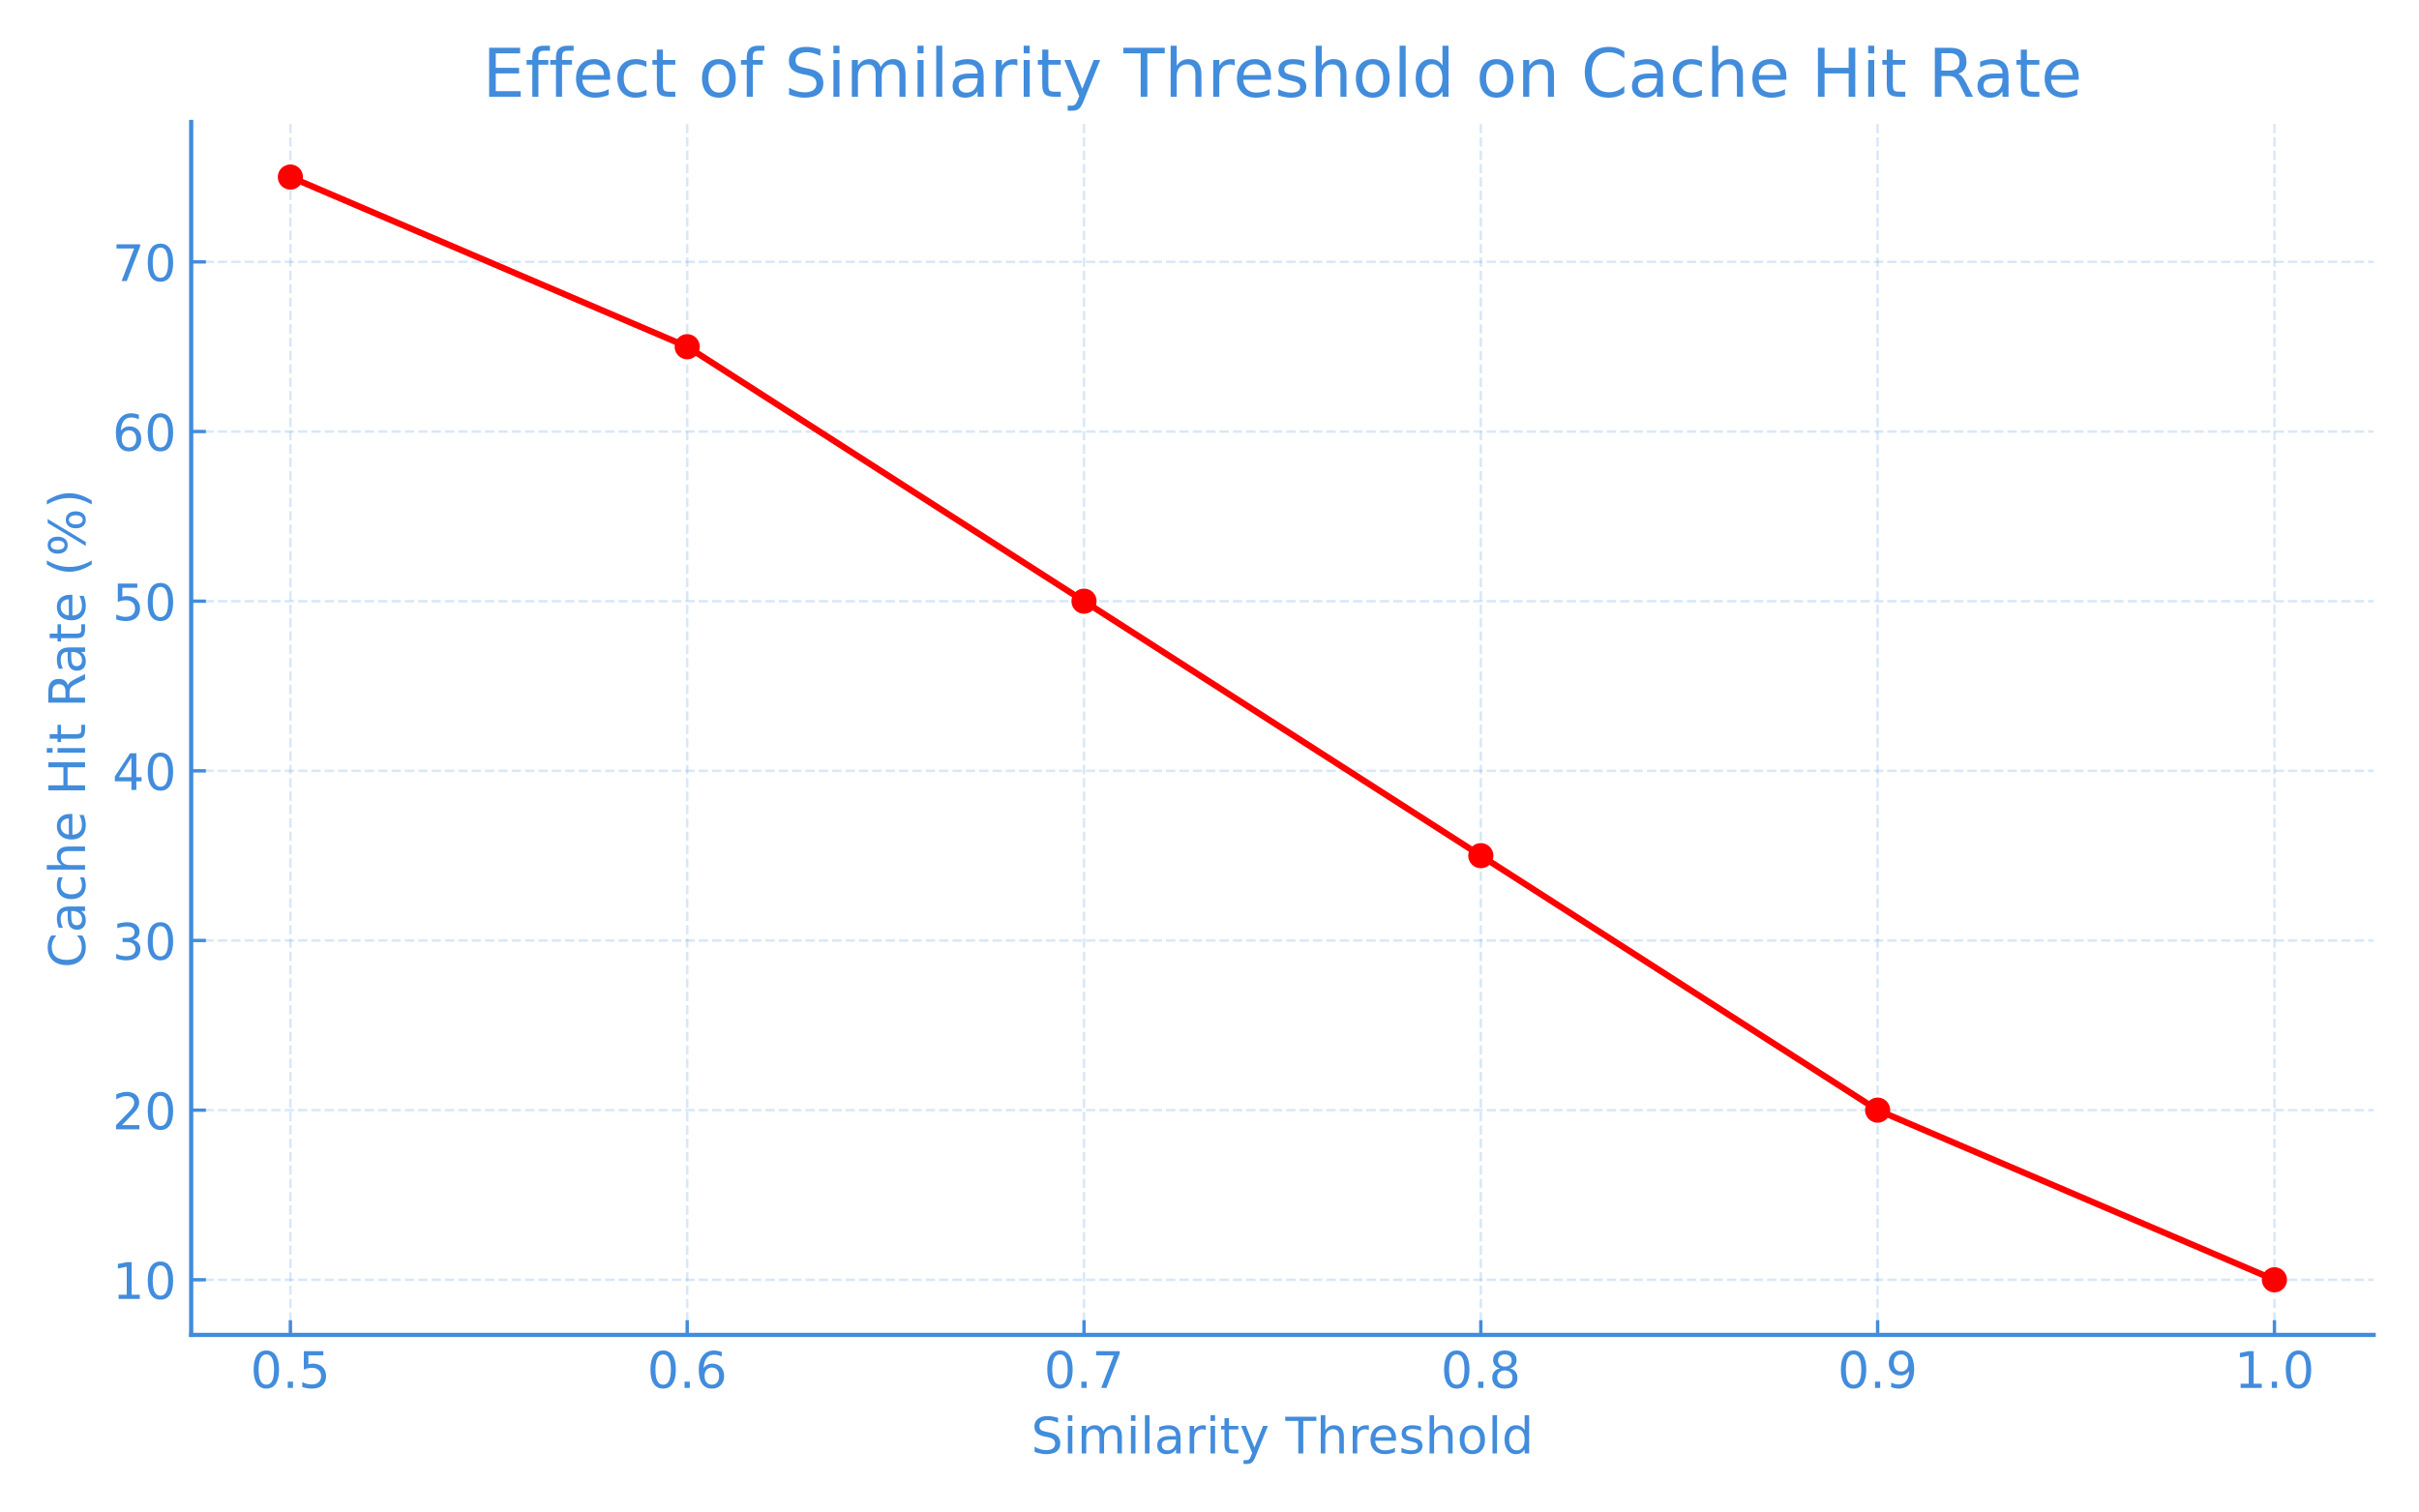
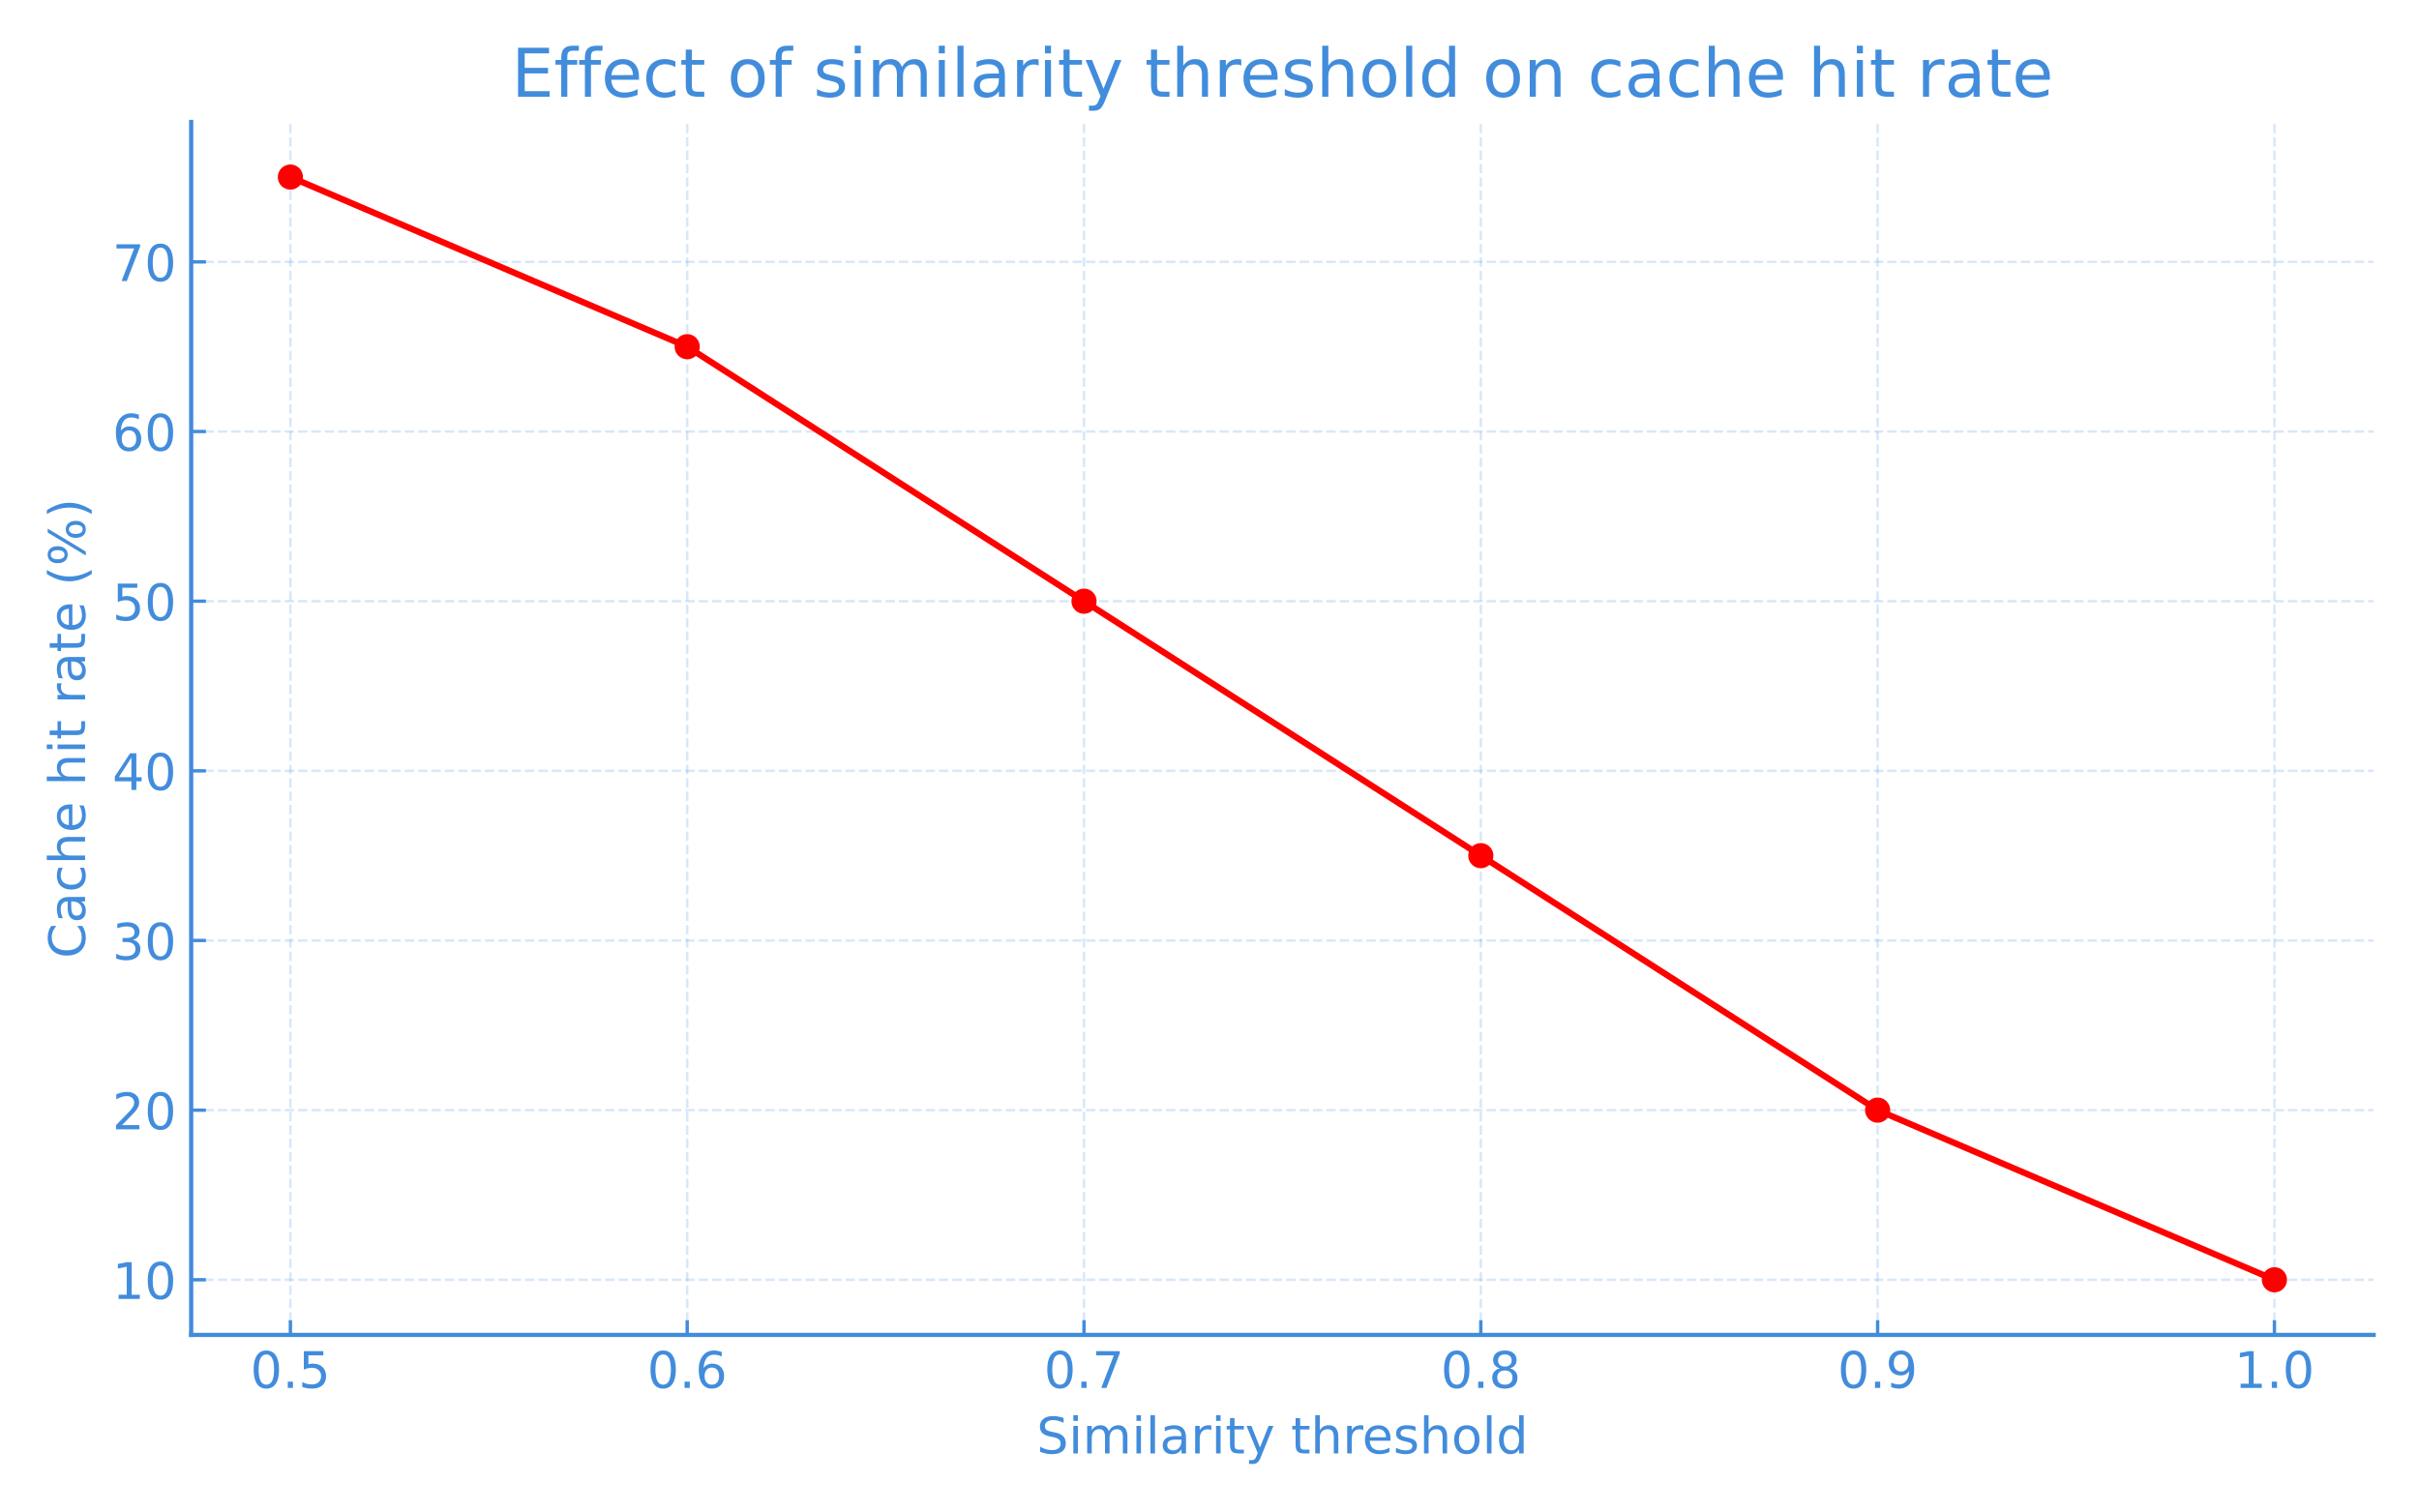
<svg xmlns="http://www.w3.org/2000/svg" xmlns:xlink="http://www.w3.org/1999/xlink" width="576pt" height="360pt" viewBox="0 0 576 360" version="1.1">
  <defs>
    <style type="text/css">*{stroke-linejoin: round; stroke-linecap: butt}</style>
  </defs>
  <g id="figure_1">
    <g id="patch_1">
      <path d="M 0 360  L 576 360  L 576 0  L 0 0  L 0 360  z " style="fill: none" />
    </g>
    <g id="axes_1">
      <g id="patch_2">
        <path d="M 45.525 317.94  L 565.2 317.94  L 565.2 29.04  L 45.525 29.04  L 45.525 317.94  z " style="fill: none" />
      </g>
      <g id="matplotlib.axis_1">
        <g id="xtick_1">
          <g id="line2d_1">
-             <path d="M 69.147 317.94  L 69.147 29.04  " clip-path="url(#pcd3eb04069)" style="fill: none; stroke-dasharray: 2.22,0.96; stroke-dashoffset: 0; stroke: #428cdc; stroke-opacity: 0.2; stroke-width: 0.6" />
+             <path d="M 69.147 317.94  L 69.147 29.04  " clip-path="url(#p8865afbad6)" style="fill: none; stroke-dasharray: 2.22,0.96; stroke-dashoffset: 0; stroke: #428cdc; stroke-opacity: 0.2; stroke-width: 0.6" />
          </g>
          <g id="line2d_2">
            <defs>
-               <path id="mc9b1bfc702" d="M 0 0  L 0 -3.5  " style="stroke: #428cdc; stroke-width: 0.8" />
+               <path id="m16f3a9b2f3" d="M 0 0  L 0 -3.5  " style="stroke: #428cdc; stroke-width: 0.8" />
            </defs>
            <g>
-               <use xlink:href="#mc9b1bfc702" x="69.147" y="317.94" style="fill: #428cdc; stroke: #428cdc; stroke-width: 0.8" />
+               <use xlink:href="#m16f3a9b2f3" x="69.147" y="317.94" style="fill: #428cdc; stroke: #428cdc; stroke-width: 0.8" />
            </g>
          </g>
          <g id="text_1">
            <g style="fill: #428cdc" transform="translate(59.60472 330.5581) scale(0.12 -0.12)">
              <defs>
                <path id="DejaVuSans-30" d="M 2034 4250  Q 1547 4250 1301 3770  Q 1056 3291 1056 2328  Q 1056 1369 1301 889  Q 1547 409 2034 409  Q 2525 409 2770 889  Q 3016 1369 3016 2328  Q 3016 3291 2770 3770  Q 2525 4250 2034 4250  z M 2034 4750  Q 2819 4750 3233 4129  Q 3647 3509 3647 2328  Q 3647 1150 3233 529  Q 2819 -91 2034 -91  Q 1250 -91 836 529  Q 422 1150 422 2328  Q 422 3509 836 4129  Q 1250 4750 2034 4750  z " transform="scale(0.015625)" />
                <path id="DejaVuSans-2e" d="M 684 794  L 1344 794  L 1344 0  L 684 0  L 684 794  z " transform="scale(0.015625)" />
                <path id="DejaVuSans-35" d="M 691 4666  L 3169 4666  L 3169 4134  L 1269 4134  L 1269 2991  Q 1406 3038 1543 3061  Q 1681 3084 1819 3084  Q 2600 3084 3056 2656  Q 3513 2228 3513 1497  Q 3513 744 3044 326  Q 2575 -91 1722 -91  Q 1428 -91 1123 -41  Q 819 9 494 109  L 494 744  Q 775 591 1075 516  Q 1375 441 1709 441  Q 2250 441 2565 725  Q 2881 1009 2881 1497  Q 2881 1984 2565 2268  Q 2250 2553 1709 2553  Q 1456 2553 1204 2497  Q 953 2441 691 2322  L 691 4666  z " transform="scale(0.015625)" />
              </defs>
              <use xlink:href="#DejaVuSans-30" />
              <use xlink:href="#DejaVuSans-2e" x="63.623" />
              <use xlink:href="#DejaVuSans-35" x="95.41" />
            </g>
          </g>
        </g>
        <g id="xtick_2">
          <g id="line2d_3">
-             <path d="M 163.633 317.94  L 163.633 29.04  " clip-path="url(#pcd3eb04069)" style="fill: none; stroke-dasharray: 2.22,0.96; stroke-dashoffset: 0; stroke: #428cdc; stroke-opacity: 0.2; stroke-width: 0.6" />
+             <path d="M 163.633 317.94  L 163.633 29.04  " clip-path="url(#p8865afbad6)" style="fill: none; stroke-dasharray: 2.22,0.96; stroke-dashoffset: 0; stroke: #428cdc; stroke-opacity: 0.2; stroke-width: 0.6" />
          </g>
          <g id="line2d_4">
            <g>
-               <use xlink:href="#mc9b1bfc702" x="163.633" y="317.94" style="fill: #428cdc; stroke: #428cdc; stroke-width: 0.8" />
+               <use xlink:href="#m16f3a9b2f3" x="163.633" y="317.94" style="fill: #428cdc; stroke: #428cdc; stroke-width: 0.8" />
            </g>
          </g>
          <g id="text_2">
            <g style="fill: #428cdc" transform="translate(154.0911 330.5581) scale(0.12 -0.12)">
              <defs>
                <path id="DejaVuSans-36" d="M 2113 2584  Q 1688 2584 1439 2293  Q 1191 2003 1191 1497  Q 1191 994 1439 701  Q 1688 409 2113 409  Q 2538 409 2786 701  Q 3034 994 3034 1497  Q 3034 2003 2786 2293  Q 2538 2584 2113 2584  z M 3366 4563  L 3366 3988  Q 3128 4100 2886 4159  Q 2644 4219 2406 4219  Q 1781 4219 1451 3797  Q 1122 3375 1075 2522  Q 1259 2794 1537 2939  Q 1816 3084 2150 3084  Q 2853 3084 3261 2657  Q 3669 2231 3669 1497  Q 3669 778 3244 343  Q 2819 -91 2113 -91  Q 1303 -91 875 529  Q 447 1150 447 2328  Q 447 3434 972 4092  Q 1497 4750 2381 4750  Q 2619 4750 2861 4703  Q 3103 4656 3366 4563  z " transform="scale(0.015625)" />
              </defs>
              <use xlink:href="#DejaVuSans-30" />
              <use xlink:href="#DejaVuSans-2e" x="63.623" />
              <use xlink:href="#DejaVuSans-36" x="95.41" />
            </g>
          </g>
        </g>
        <g id="xtick_3">
          <g id="line2d_5">
-             <path d="M 258.119 317.94  L 258.119 29.04  " clip-path="url(#pcd3eb04069)" style="fill: none; stroke-dasharray: 2.22,0.96; stroke-dashoffset: 0; stroke: #428cdc; stroke-opacity: 0.2; stroke-width: 0.6" />
+             <path d="M 258.119 317.94  L 258.119 29.04  " clip-path="url(#p8865afbad6)" style="fill: none; stroke-dasharray: 2.22,0.96; stroke-dashoffset: 0; stroke: #428cdc; stroke-opacity: 0.2; stroke-width: 0.6" />
          </g>
          <g id="line2d_6">
            <g>
-               <use xlink:href="#mc9b1bfc702" x="258.119" y="317.94" style="fill: #428cdc; stroke: #428cdc; stroke-width: 0.8" />
+               <use xlink:href="#m16f3a9b2f3" x="258.119" y="317.94" style="fill: #428cdc; stroke: #428cdc; stroke-width: 0.8" />
            </g>
          </g>
          <g id="text_3">
            <g style="fill: #428cdc" transform="translate(248.5774 330.5581) scale(0.12 -0.12)">
              <defs>
                <path id="DejaVuSans-37" d="M 525 4666  L 3525 4666  L 3525 4397  L 1831 0  L 1172 0  L 2766 4134  L 525 4134  L 525 4666  z " transform="scale(0.015625)" />
              </defs>
              <use xlink:href="#DejaVuSans-30" />
              <use xlink:href="#DejaVuSans-2e" x="63.623" />
              <use xlink:href="#DejaVuSans-37" x="95.41" />
            </g>
          </g>
        </g>
        <g id="xtick_4">
          <g id="line2d_7">
-             <path d="M 352.606 317.94  L 352.606 29.04  " clip-path="url(#pcd3eb04069)" style="fill: none; stroke-dasharray: 2.22,0.96; stroke-dashoffset: 0; stroke: #428cdc; stroke-opacity: 0.2; stroke-width: 0.6" />
+             <path d="M 352.606 317.94  L 352.606 29.04  " clip-path="url(#p8865afbad6)" style="fill: none; stroke-dasharray: 2.22,0.96; stroke-dashoffset: 0; stroke: #428cdc; stroke-opacity: 0.2; stroke-width: 0.6" />
          </g>
          <g id="line2d_8">
            <g>
-               <use xlink:href="#mc9b1bfc702" x="352.606" y="317.94" style="fill: #428cdc; stroke: #428cdc; stroke-width: 0.8" />
+               <use xlink:href="#m16f3a9b2f3" x="352.606" y="317.94" style="fill: #428cdc; stroke: #428cdc; stroke-width: 0.8" />
            </g>
          </g>
          <g id="text_4">
            <g style="fill: #428cdc" transform="translate(343.0638 330.5581) scale(0.12 -0.12)">
              <defs>
                <path id="DejaVuSans-38" d="M 2034 2216  Q 1584 2216 1326 1975  Q 1069 1734 1069 1313  Q 1069 891 1326 650  Q 1584 409 2034 409  Q 2484 409 2743 651  Q 3003 894 3003 1313  Q 3003 1734 2745 1975  Q 2488 2216 2034 2216  z M 1403 2484  Q 997 2584 770 2862  Q 544 3141 544 3541  Q 544 4100 942 4425  Q 1341 4750 2034 4750  Q 2731 4750 3128 4425  Q 3525 4100 3525 3541  Q 3525 3141 3298 2862  Q 3072 2584 2669 2484  Q 3125 2378 3379 2068  Q 3634 1759 3634 1313  Q 3634 634 3220 271  Q 2806 -91 2034 -91  Q 1263 -91 848 271  Q 434 634 434 1313  Q 434 1759 690 2068  Q 947 2378 1403 2484  z M 1172 3481  Q 1172 3119 1398 2916  Q 1625 2713 2034 2713  Q 2441 2713 2670 2916  Q 2900 3119 2900 3481  Q 2900 3844 2670 4047  Q 2441 4250 2034 4250  Q 1625 4250 1398 4047  Q 1172 3844 1172 3481  z " transform="scale(0.015625)" />
              </defs>
              <use xlink:href="#DejaVuSans-30" />
              <use xlink:href="#DejaVuSans-2e" x="63.623" />
              <use xlink:href="#DejaVuSans-38" x="95.41" />
            </g>
          </g>
        </g>
        <g id="xtick_5">
          <g id="line2d_9">
-             <path d="M 447.092 317.94  L 447.092 29.04  " clip-path="url(#pcd3eb04069)" style="fill: none; stroke-dasharray: 2.22,0.96; stroke-dashoffset: 0; stroke: #428cdc; stroke-opacity: 0.2; stroke-width: 0.6" />
+             <path d="M 447.092 317.94  L 447.092 29.04  " clip-path="url(#p8865afbad6)" style="fill: none; stroke-dasharray: 2.22,0.96; stroke-dashoffset: 0; stroke: #428cdc; stroke-opacity: 0.2; stroke-width: 0.6" />
          </g>
          <g id="line2d_10">
            <g>
-               <use xlink:href="#mc9b1bfc702" x="447.092" y="317.94" style="fill: #428cdc; stroke: #428cdc; stroke-width: 0.8" />
+               <use xlink:href="#m16f3a9b2f3" x="447.092" y="317.94" style="fill: #428cdc; stroke: #428cdc; stroke-width: 0.8" />
            </g>
          </g>
          <g id="text_5">
            <g style="fill: #428cdc" transform="translate(437.5502 330.5581) scale(0.12 -0.12)">
              <defs>
                <path id="DejaVuSans-39" d="M 703 97  L 703 672  Q 941 559 1184 500  Q 1428 441 1663 441  Q 2288 441 2617 861  Q 2947 1281 2994 2138  Q 2813 1869 2534 1725  Q 2256 1581 1919 1581  Q 1219 1581 811 2004  Q 403 2428 403 3163  Q 403 3881 828 4315  Q 1253 4750 1959 4750  Q 2769 4750 3195 4129  Q 3622 3509 3622 2328  Q 3622 1225 3098 567  Q 2575 -91 1691 -91  Q 1453 -91 1209 -44  Q 966 3 703 97  z M 1959 2075  Q 2384 2075 2632 2365  Q 2881 2656 2881 3163  Q 2881 3666 2632 3958  Q 2384 4250 1959 4250  Q 1534 4250 1286 3958  Q 1038 3666 1038 3163  Q 1038 2656 1286 2365  Q 1534 2075 1959 2075  z " transform="scale(0.015625)" />
              </defs>
              <use xlink:href="#DejaVuSans-30" />
              <use xlink:href="#DejaVuSans-2e" x="63.623" />
              <use xlink:href="#DejaVuSans-39" x="95.41" />
            </g>
          </g>
        </g>
        <g id="xtick_6">
          <g id="line2d_11">
-             <path d="M 541.578 317.94  L 541.578 29.04  " clip-path="url(#pcd3eb04069)" style="fill: none; stroke-dasharray: 2.22,0.96; stroke-dashoffset: 0; stroke: #428cdc; stroke-opacity: 0.2; stroke-width: 0.6" />
+             <path d="M 541.578 317.94  L 541.578 29.04  " clip-path="url(#p8865afbad6)" style="fill: none; stroke-dasharray: 2.22,0.96; stroke-dashoffset: 0; stroke: #428cdc; stroke-opacity: 0.2; stroke-width: 0.6" />
          </g>
          <g id="line2d_12">
            <g>
-               <use xlink:href="#mc9b1bfc702" x="541.578" y="317.94" style="fill: #428cdc; stroke: #428cdc; stroke-width: 0.8" />
+               <use xlink:href="#m16f3a9b2f3" x="541.578" y="317.94" style="fill: #428cdc; stroke: #428cdc; stroke-width: 0.8" />
            </g>
          </g>
          <g id="text_6">
            <g style="fill: #428cdc" transform="translate(532.0365 330.5581) scale(0.12 -0.12)">
              <defs>
                <path id="DejaVuSans-31" d="M 794 531  L 1825 531  L 1825 4091  L 703 3866  L 703 4441  L 1819 4666  L 2450 4666  L 2450 531  L 3481 531  L 3481 0  L 794 0  L 794 531  z " transform="scale(0.015625)" />
              </defs>
              <use xlink:href="#DejaVuSans-31" />
              <use xlink:href="#DejaVuSans-2e" x="63.623" />
              <use xlink:href="#DejaVuSans-30" x="95.41" />
            </g>
          </g>
        </g>
        <g id="text_7">
-           <g style="fill: #428cdc" transform="translate(245.5219 346.1719) scale(0.12 -0.12)">
+           <g style="fill: #428cdc" transform="translate(246.8344 346.1719) scale(0.12 -0.12)">
            <defs>
              <path id="DejaVuSans-53" d="M 3425 4513  L 3425 3897  Q 3066 4069 2747 4153  Q 2428 4238 2131 4238  Q 1616 4238 1336 4038  Q 1056 3838 1056 3469  Q 1056 3159 1242 3001  Q 1428 2844 1947 2747  L 2328 2669  Q 3034 2534 3370 2195  Q 3706 1856 3706 1288  Q 3706 609 3251 259  Q 2797 -91 1919 -91  Q 1588 -91 1214 -16  Q 841 59 441 206  L 441 856  Q 825 641 1194 531  Q 1563 422 1919 422  Q 2459 422 2753 634  Q 3047 847 3047 1241  Q 3047 1584 2836 1778  Q 2625 1972 2144 2069  L 1759 2144  Q 1053 2284 737 2584  Q 422 2884 422 3419  Q 422 4038 858 4394  Q 1294 4750 2059 4750  Q 2388 4750 2728 4690  Q 3069 4631 3425 4513  z " transform="scale(0.015625)" />
              <path id="DejaVuSans-69" d="M 603 3500  L 1178 3500  L 1178 0  L 603 0  L 603 3500  z M 603 4863  L 1178 4863  L 1178 4134  L 603 4134  L 603 4863  z " transform="scale(0.015625)" />
              <path id="DejaVuSans-6d" d="M 3328 2828  Q 3544 3216 3844 3400  Q 4144 3584 4550 3584  Q 5097 3584 5394 3201  Q 5691 2819 5691 2113  L 5691 0  L 5113 0  L 5113 2094  Q 5113 2597 4934 2840  Q 4756 3084 4391 3084  Q 3944 3084 3684 2787  Q 3425 2491 3425 1978  L 3425 0  L 2847 0  L 2847 2094  Q 2847 2600 2669 2842  Q 2491 3084 2119 3084  Q 1678 3084 1418 2786  Q 1159 2488 1159 1978  L 1159 0  L 581 0  L 581 3500  L 1159 3500  L 1159 2956  Q 1356 3278 1631 3431  Q 1906 3584 2284 3584  Q 2666 3584 2933 3390  Q 3200 3197 3328 2828  z " transform="scale(0.015625)" />
              <path id="DejaVuSans-6c" d="M 603 4863  L 1178 4863  L 1178 0  L 603 0  L 603 4863  z " transform="scale(0.015625)" />
              <path id="DejaVuSans-61" d="M 2194 1759  Q 1497 1759 1228 1600  Q 959 1441 959 1056  Q 959 750 1161 570  Q 1363 391 1709 391  Q 2188 391 2477 730  Q 2766 1069 2766 1631  L 2766 1759  L 2194 1759  z M 3341 1997  L 3341 0  L 2766 0  L 2766 531  Q 2569 213 2275 61  Q 1981 -91 1556 -91  Q 1019 -91 701 211  Q 384 513 384 1019  Q 384 1609 779 1909  Q 1175 2209 1959 2209  L 2766 2209  L 2766 2266  Q 2766 2663 2505 2880  Q 2244 3097 1772 3097  Q 1472 3097 1187 3025  Q 903 2953 641 2809  L 641 3341  Q 956 3463 1253 3523  Q 1550 3584 1831 3584  Q 2591 3584 2966 3190  Q 3341 2797 3341 1997  z " transform="scale(0.015625)" />
              <path id="DejaVuSans-72" d="M 2631 2963  Q 2534 3019 2420 3045  Q 2306 3072 2169 3072  Q 1681 3072 1420 2755  Q 1159 2438 1159 1844  L 1159 0  L 581 0  L 581 3500  L 1159 3500  L 1159 2956  Q 1341 3275 1631 3429  Q 1922 3584 2338 3584  Q 2397 3584 2469 3576  Q 2541 3569 2628 3553  L 2631 2963  z " transform="scale(0.015625)" />
              <path id="DejaVuSans-74" d="M 1172 4494  L 1172 3500  L 2356 3500  L 2356 3053  L 1172 3053  L 1172 1153  Q 1172 725 1289 603  Q 1406 481 1766 481  L 2356 481  L 2356 0  L 1766 0  Q 1100 0 847 248  Q 594 497 594 1153  L 594 3053  L 172 3053  L 172 3500  L 594 3500  L 594 4494  L 1172 4494  z " transform="scale(0.015625)" />
              <path id="DejaVuSans-79" d="M 2059 -325  Q 1816 -950 1584 -1140  Q 1353 -1331 966 -1331  L 506 -1331  L 506 -850  L 844 -850  Q 1081 -850 1212 -737  Q 1344 -625 1503 -206  L 1606 56  L 191 3500  L 800 3500  L 1894 763  L 2988 3500  L 3597 3500  L 2059 -325  z " transform="scale(0.015625)" />
              <path id="DejaVuSans-20" transform="scale(0.015625)" />
-               <path id="DejaVuSans-54" d="M -19 4666  L 3928 4666  L 3928 4134  L 2272 4134  L 2272 0  L 1638 0  L 1638 4134  L -19 4134  L -19 4666  z " transform="scale(0.015625)" />
              <path id="DejaVuSans-68" d="M 3513 2113  L 3513 0  L 2938 0  L 2938 2094  Q 2938 2591 2744 2837  Q 2550 3084 2163 3084  Q 1697 3084 1428 2787  Q 1159 2491 1159 1978  L 1159 0  L 581 0  L 581 4863  L 1159 4863  L 1159 2956  Q 1366 3272 1645 3428  Q 1925 3584 2291 3584  Q 2894 3584 3203 3211  Q 3513 2838 3513 2113  z " transform="scale(0.015625)" />
              <path id="DejaVuSans-65" d="M 3597 1894  L 3597 1613  L 953 1613  Q 991 1019 1311 708  Q 1631 397 2203 397  Q 2534 397 2845 478  Q 3156 559 3463 722  L 3463 178  Q 3153 47 2828 -22  Q 2503 -91 2169 -91  Q 1331 -91 842 396  Q 353 884 353 1716  Q 353 2575 817 3079  Q 1281 3584 2069 3584  Q 2775 3584 3186 3129  Q 3597 2675 3597 1894  z M 3022 2063  Q 3016 2534 2758 2815  Q 2500 3097 2075 3097  Q 1594 3097 1305 2825  Q 1016 2553 972 2059  L 3022 2063  z " transform="scale(0.015625)" />
              <path id="DejaVuSans-73" d="M 2834 3397  L 2834 2853  Q 2591 2978 2328 3040  Q 2066 3103 1784 3103  Q 1356 3103 1142 2972  Q 928 2841 928 2578  Q 928 2378 1081 2264  Q 1234 2150 1697 2047  L 1894 2003  Q 2506 1872 2764 1633  Q 3022 1394 3022 966  Q 3022 478 2636 193  Q 2250 -91 1575 -91  Q 1294 -91 989 -36  Q 684 19 347 128  L 347 722  Q 666 556 975 473  Q 1284 391 1588 391  Q 1994 391 2212 530  Q 2431 669 2431 922  Q 2431 1156 2273 1281  Q 2116 1406 1581 1522  L 1381 1569  Q 847 1681 609 1914  Q 372 2147 372 2553  Q 372 3047 722 3315  Q 1072 3584 1716 3584  Q 2034 3584 2315 3537  Q 2597 3491 2834 3397  z " transform="scale(0.015625)" />
              <path id="DejaVuSans-6f" d="M 1959 3097  Q 1497 3097 1228 2736  Q 959 2375 959 1747  Q 959 1119 1226 758  Q 1494 397 1959 397  Q 2419 397 2687 759  Q 2956 1122 2956 1747  Q 2956 2369 2687 2733  Q 2419 3097 1959 3097  z M 1959 3584  Q 2709 3584 3137 3096  Q 3566 2609 3566 1747  Q 3566 888 3137 398  Q 2709 -91 1959 -91  Q 1206 -91 779 398  Q 353 888 353 1747  Q 353 2609 779 3096  Q 1206 3584 1959 3584  z " transform="scale(0.015625)" />
              <path id="DejaVuSans-64" d="M 2906 2969  L 2906 4863  L 3481 4863  L 3481 0  L 2906 0  L 2906 525  Q 2725 213 2448 61  Q 2172 -91 1784 -91  Q 1150 -91 751 415  Q 353 922 353 1747  Q 353 2572 751 3078  Q 1150 3584 1784 3584  Q 2172 3584 2448 3432  Q 2725 3281 2906 2969  z M 947 1747  Q 947 1113 1208 752  Q 1469 391 1925 391  Q 2381 391 2643 752  Q 2906 1113 2906 1747  Q 2906 2381 2643 2742  Q 2381 3103 1925 3103  Q 1469 3103 1208 2742  Q 947 2381 947 1747  z " transform="scale(0.015625)" />
            </defs>
            <use xlink:href="#DejaVuSans-53" />
            <use xlink:href="#DejaVuSans-69" x="63.477" />
            <use xlink:href="#DejaVuSans-6d" x="91.26" />
            <use xlink:href="#DejaVuSans-69" x="188.672" />
            <use xlink:href="#DejaVuSans-6c" x="216.455" />
            <use xlink:href="#DejaVuSans-61" x="244.238" />
            <use xlink:href="#DejaVuSans-72" x="305.518" />
            <use xlink:href="#DejaVuSans-69" x="346.631" />
            <use xlink:href="#DejaVuSans-74" x="374.414" />
            <use xlink:href="#DejaVuSans-79" x="413.623" />
            <use xlink:href="#DejaVuSans-20" x="472.803" />
-             <use xlink:href="#DejaVuSans-54" x="504.59" />
-             <use xlink:href="#DejaVuSans-68" x="565.674" />
-             <use xlink:href="#DejaVuSans-72" x="629.053" />
-             <use xlink:href="#DejaVuSans-65" x="667.916" />
-             <use xlink:href="#DejaVuSans-73" x="729.439" />
-             <use xlink:href="#DejaVuSans-68" x="781.539" />
-             <use xlink:href="#DejaVuSans-6f" x="844.918" />
-             <use xlink:href="#DejaVuSans-6c" x="906.1" />
-             <use xlink:href="#DejaVuSans-64" x="933.883" />
+             <use xlink:href="#DejaVuSans-74" x="504.59" />
+             <use xlink:href="#DejaVuSans-68" x="543.799" />
+             <use xlink:href="#DejaVuSans-72" x="607.178" />
+             <use xlink:href="#DejaVuSans-65" x="646.041" />
+             <use xlink:href="#DejaVuSans-73" x="707.564" />
+             <use xlink:href="#DejaVuSans-68" x="759.664" />
+             <use xlink:href="#DejaVuSans-6f" x="823.043" />
+             <use xlink:href="#DejaVuSans-6c" x="884.225" />
+             <use xlink:href="#DejaVuSans-64" x="912.008" />
          </g>
        </g>
      </g>
      <g id="matplotlib.axis_2">
        <g id="ytick_1">
          <g id="line2d_13">
-             <path d="M 45.525 304.808  L 565.2 304.808  " clip-path="url(#pcd3eb04069)" style="fill: none; stroke-dasharray: 2.22,0.96; stroke-dashoffset: 0; stroke: #428cdc; stroke-opacity: 0.2; stroke-width: 0.6" />
+             <path d="M 45.525 304.808  L 565.2 304.808  " clip-path="url(#p8865afbad6)" style="fill: none; stroke-dasharray: 2.22,0.96; stroke-dashoffset: 0; stroke: #428cdc; stroke-opacity: 0.2; stroke-width: 0.6" />
          </g>
          <g id="line2d_14">
            <defs>
-               <path id="m2c5f5736eb" d="M 0 0  L 3.5 0  " style="stroke: #428cdc; stroke-width: 0.8" />
+               <path id="m2f0d5abd66" d="M 0 0  L 3.5 0  " style="stroke: #428cdc; stroke-width: 0.8" />
            </defs>
            <g>
-               <use xlink:href="#m2c5f5736eb" x="45.525" y="304.808" style="fill: #428cdc; stroke: #428cdc; stroke-width: 0.8" />
+               <use xlink:href="#m2f0d5abd66" x="45.525" y="304.808" style="fill: #428cdc; stroke: #428cdc; stroke-width: 0.8" />
            </g>
          </g>
          <g id="text_8">
            <g style="fill: #428cdc" transform="translate(26.755 309.3672) scale(0.12 -0.12)">
              <use xlink:href="#DejaVuSans-31" />
              <use xlink:href="#DejaVuSans-30" x="63.623" />
            </g>
          </g>
        </g>
        <g id="ytick_2">
          <g id="line2d_15">
-             <path d="M 45.525 264.403  L 565.2 264.403  " clip-path="url(#pcd3eb04069)" style="fill: none; stroke-dasharray: 2.22,0.96; stroke-dashoffset: 0; stroke: #428cdc; stroke-opacity: 0.2; stroke-width: 0.6" />
+             <path d="M 45.525 264.403  L 565.2 264.403  " clip-path="url(#p8865afbad6)" style="fill: none; stroke-dasharray: 2.22,0.96; stroke-dashoffset: 0; stroke: #428cdc; stroke-opacity: 0.2; stroke-width: 0.6" />
          </g>
          <g id="line2d_16">
            <g>
-               <use xlink:href="#m2c5f5736eb" x="45.525" y="264.403" style="fill: #428cdc; stroke: #428cdc; stroke-width: 0.8" />
+               <use xlink:href="#m2f0d5abd66" x="45.525" y="264.403" style="fill: #428cdc; stroke: #428cdc; stroke-width: 0.8" />
            </g>
          </g>
          <g id="text_9">
            <g style="fill: #428cdc" transform="translate(26.755 268.9617) scale(0.12 -0.12)">
              <defs>
                <path id="DejaVuSans-32" d="M 1228 531  L 3431 531  L 3431 0  L 469 0  L 469 531  Q 828 903 1448 1529  Q 2069 2156 2228 2338  Q 2531 2678 2651 2914  Q 2772 3150 2772 3378  Q 2772 3750 2511 3984  Q 2250 4219 1831 4219  Q 1534 4219 1204 4116  Q 875 4013 500 3803  L 500 4441  Q 881 4594 1212 4672  Q 1544 4750 1819 4750  Q 2544 4750 2975 4387  Q 3406 4025 3406 3419  Q 3406 3131 3298 2873  Q 3191 2616 2906 2266  Q 2828 2175 2409 1742  Q 1991 1309 1228 531  z " transform="scale(0.015625)" />
              </defs>
              <use xlink:href="#DejaVuSans-32" />
              <use xlink:href="#DejaVuSans-30" x="63.623" />
            </g>
          </g>
        </g>
        <g id="ytick_3">
          <g id="line2d_17">
-             <path d="M 45.525 223.997  L 565.2 223.997  " clip-path="url(#pcd3eb04069)" style="fill: none; stroke-dasharray: 2.22,0.96; stroke-dashoffset: 0; stroke: #428cdc; stroke-opacity: 0.2; stroke-width: 0.6" />
+             <path d="M 45.525 223.997  L 565.2 223.997  " clip-path="url(#p8865afbad6)" style="fill: none; stroke-dasharray: 2.22,0.96; stroke-dashoffset: 0; stroke: #428cdc; stroke-opacity: 0.2; stroke-width: 0.6" />
          </g>
          <g id="line2d_18">
            <g>
-               <use xlink:href="#m2c5f5736eb" x="45.525" y="223.997" style="fill: #428cdc; stroke: #428cdc; stroke-width: 0.8" />
+               <use xlink:href="#m2f0d5abd66" x="45.525" y="223.997" style="fill: #428cdc; stroke: #428cdc; stroke-width: 0.8" />
            </g>
          </g>
          <g id="text_10">
            <g style="fill: #428cdc" transform="translate(26.755 228.5561) scale(0.12 -0.12)">
              <defs>
                <path id="DejaVuSans-33" d="M 2597 2516  Q 3050 2419 3304 2112  Q 3559 1806 3559 1356  Q 3559 666 3084 287  Q 2609 -91 1734 -91  Q 1441 -91 1130 -33  Q 819 25 488 141  L 488 750  Q 750 597 1062 519  Q 1375 441 1716 441  Q 2309 441 2620 675  Q 2931 909 2931 1356  Q 2931 1769 2642 2001  Q 2353 2234 1838 2234  L 1294 2234  L 1294 2753  L 1863 2753  Q 2328 2753 2575 2939  Q 2822 3125 2822 3475  Q 2822 3834 2567 4026  Q 2313 4219 1838 4219  Q 1578 4219 1281 4162  Q 984 4106 628 3988  L 628 4550  Q 988 4650 1302 4700  Q 1616 4750 1894 4750  Q 2613 4750 3031 4423  Q 3450 4097 3450 3541  Q 3450 3153 3228 2886  Q 3006 2619 2597 2516  z " transform="scale(0.015625)" />
              </defs>
              <use xlink:href="#DejaVuSans-33" />
              <use xlink:href="#DejaVuSans-30" x="63.623" />
            </g>
          </g>
        </g>
        <g id="ytick_4">
          <g id="line2d_19">
-             <path d="M 45.525 183.591  L 565.2 183.591  " clip-path="url(#pcd3eb04069)" style="fill: none; stroke-dasharray: 2.22,0.96; stroke-dashoffset: 0; stroke: #428cdc; stroke-opacity: 0.2; stroke-width: 0.6" />
+             <path d="M 45.525 183.591  L 565.2 183.591  " clip-path="url(#p8865afbad6)" style="fill: none; stroke-dasharray: 2.22,0.96; stroke-dashoffset: 0; stroke: #428cdc; stroke-opacity: 0.2; stroke-width: 0.6" />
          </g>
          <g id="line2d_20">
            <g>
-               <use xlink:href="#m2c5f5736eb" x="45.525" y="183.591" style="fill: #428cdc; stroke: #428cdc; stroke-width: 0.8" />
+               <use xlink:href="#m2f0d5abd66" x="45.525" y="183.591" style="fill: #428cdc; stroke: #428cdc; stroke-width: 0.8" />
            </g>
          </g>
          <g id="text_11">
            <g style="fill: #428cdc" transform="translate(26.755 188.1505) scale(0.12 -0.12)">
              <defs>
                <path id="DejaVuSans-34" d="M 2419 4116  L 825 1625  L 2419 1625  L 2419 4116  z M 2253 4666  L 3047 4666  L 3047 1625  L 3713 1625  L 3713 1100  L 3047 1100  L 3047 0  L 2419 0  L 2419 1100  L 313 1100  L 313 1709  L 2253 4666  z " transform="scale(0.015625)" />
              </defs>
              <use xlink:href="#DejaVuSans-34" />
              <use xlink:href="#DejaVuSans-30" x="63.623" />
            </g>
          </g>
        </g>
        <g id="ytick_5">
          <g id="line2d_21">
-             <path d="M 45.525 143.186  L 565.2 143.186  " clip-path="url(#pcd3eb04069)" style="fill: none; stroke-dasharray: 2.22,0.96; stroke-dashoffset: 0; stroke: #428cdc; stroke-opacity: 0.2; stroke-width: 0.6" />
+             <path d="M 45.525 143.186  L 565.2 143.186  " clip-path="url(#p8865afbad6)" style="fill: none; stroke-dasharray: 2.22,0.96; stroke-dashoffset: 0; stroke: #428cdc; stroke-opacity: 0.2; stroke-width: 0.6" />
          </g>
          <g id="line2d_22">
            <g>
-               <use xlink:href="#m2c5f5736eb" x="45.525" y="143.186" style="fill: #428cdc; stroke: #428cdc; stroke-width: 0.8" />
+               <use xlink:href="#m2f0d5abd66" x="45.525" y="143.186" style="fill: #428cdc; stroke: #428cdc; stroke-width: 0.8" />
            </g>
          </g>
          <g id="text_12">
            <g style="fill: #428cdc" transform="translate(26.755 147.7449) scale(0.12 -0.12)">
              <use xlink:href="#DejaVuSans-35" />
              <use xlink:href="#DejaVuSans-30" x="63.623" />
            </g>
          </g>
        </g>
        <g id="ytick_6">
          <g id="line2d_23">
-             <path d="M 45.525 102.78  L 565.2 102.78  " clip-path="url(#pcd3eb04069)" style="fill: none; stroke-dasharray: 2.22,0.96; stroke-dashoffset: 0; stroke: #428cdc; stroke-opacity: 0.2; stroke-width: 0.6" />
+             <path d="M 45.525 102.78  L 565.2 102.78  " clip-path="url(#p8865afbad6)" style="fill: none; stroke-dasharray: 2.22,0.96; stroke-dashoffset: 0; stroke: #428cdc; stroke-opacity: 0.2; stroke-width: 0.6" />
          </g>
          <g id="line2d_24">
            <g>
-               <use xlink:href="#m2c5f5736eb" x="45.525" y="102.78" style="fill: #428cdc; stroke: #428cdc; stroke-width: 0.8" />
+               <use xlink:href="#m2f0d5abd66" x="45.525" y="102.78" style="fill: #428cdc; stroke: #428cdc; stroke-width: 0.8" />
            </g>
          </g>
          <g id="text_13">
            <g style="fill: #428cdc" transform="translate(26.755 107.3393) scale(0.12 -0.12)">
              <use xlink:href="#DejaVuSans-36" />
              <use xlink:href="#DejaVuSans-30" x="63.623" />
            </g>
          </g>
        </g>
        <g id="ytick_7">
          <g id="line2d_25">
-             <path d="M 45.525 62.375  L 565.2 62.375  " clip-path="url(#pcd3eb04069)" style="fill: none; stroke-dasharray: 2.22,0.96; stroke-dashoffset: 0; stroke: #428cdc; stroke-opacity: 0.2; stroke-width: 0.6" />
+             <path d="M 45.525 62.375  L 565.2 62.375  " clip-path="url(#p8865afbad6)" style="fill: none; stroke-dasharray: 2.22,0.96; stroke-dashoffset: 0; stroke: #428cdc; stroke-opacity: 0.2; stroke-width: 0.6" />
          </g>
          <g id="line2d_26">
            <g>
-               <use xlink:href="#m2c5f5736eb" x="45.525" y="62.375" style="fill: #428cdc; stroke: #428cdc; stroke-width: 0.8" />
+               <use xlink:href="#m2f0d5abd66" x="45.525" y="62.375" style="fill: #428cdc; stroke: #428cdc; stroke-width: 0.8" />
            </g>
          </g>
          <g id="text_14">
            <g style="fill: #428cdc" transform="translate(26.755 66.93368) scale(0.12 -0.12)">
              <use xlink:href="#DejaVuSans-37" />
              <use xlink:href="#DejaVuSans-30" x="63.623" />
            </g>
          </g>
        </g>
        <g id="text_15">
-           <g style="fill: #428cdc" transform="translate(20.25937 230.5397) rotate(-90) scale(0.12 -0.12)">
+           <g style="fill: #428cdc" transform="translate(20.25937 228.2625) rotate(-90) scale(0.12 -0.12)">
            <defs>
              <path id="DejaVuSans-43" d="M 4122 4306  L 4122 3641  Q 3803 3938 3442 4084  Q 3081 4231 2675 4231  Q 1875 4231 1450 3742  Q 1025 3253 1025 2328  Q 1025 1406 1450 917  Q 1875 428 2675 428  Q 3081 428 3442 575  Q 3803 722 4122 1019  L 4122 359  Q 3791 134 3420 21  Q 3050 -91 2638 -91  Q 1578 -91 968 557  Q 359 1206 359 2328  Q 359 3453 968 4101  Q 1578 4750 2638 4750  Q 3056 4750 3426 4639  Q 3797 4528 4122 4306  z " transform="scale(0.015625)" />
              <path id="DejaVuSans-63" d="M 3122 3366  L 3122 2828  Q 2878 2963 2633 3030  Q 2388 3097 2138 3097  Q 1578 3097 1268 2742  Q 959 2388 959 1747  Q 959 1106 1268 751  Q 1578 397 2138 397  Q 2388 397 2633 464  Q 2878 531 3122 666  L 3122 134  Q 2881 22 2623 -34  Q 2366 -91 2075 -91  Q 1284 -91 818 406  Q 353 903 353 1747  Q 353 2603 823 3093  Q 1294 3584 2113 3584  Q 2378 3584 2631 3529  Q 2884 3475 3122 3366  z " transform="scale(0.015625)" />
-               <path id="DejaVuSans-48" d="M 628 4666  L 1259 4666  L 1259 2753  L 3553 2753  L 3553 4666  L 4184 4666  L 4184 0  L 3553 0  L 3553 2222  L 1259 2222  L 1259 0  L 628 0  L 628 4666  z " transform="scale(0.015625)" />
-               <path id="DejaVuSans-52" d="M 2841 2188  Q 3044 2119 3236 1894  Q 3428 1669 3622 1275  L 4263 0  L 3584 0  L 2988 1197  Q 2756 1666 2539 1819  Q 2322 1972 1947 1972  L 1259 1972  L 1259 0  L 628 0  L 628 4666  L 2053 4666  Q 2853 4666 3247 4331  Q 3641 3997 3641 3322  Q 3641 2881 3436 2590  Q 3231 2300 2841 2188  z M 1259 4147  L 1259 2491  L 2053 2491  Q 2509 2491 2742 2702  Q 2975 2913 2975 3322  Q 2975 3731 2742 3939  Q 2509 4147 2053 4147  L 1259 4147  z " transform="scale(0.015625)" />
              <path id="DejaVuSans-28" d="M 1984 4856  Q 1566 4138 1362 3434  Q 1159 2731 1159 2009  Q 1159 1288 1364 580  Q 1569 -128 1984 -844  L 1484 -844  Q 1016 -109 783 600  Q 550 1309 550 2009  Q 550 2706 781 3412  Q 1013 4119 1484 4856  L 1984 4856  z " transform="scale(0.015625)" />
              <path id="DejaVuSans-25" d="M 4653 2053  Q 4381 2053 4226 1822  Q 4072 1591 4072 1178  Q 4072 772 4226 539  Q 4381 306 4653 306  Q 4919 306 5073 539  Q 5228 772 5228 1178  Q 5228 1588 5073 1820  Q 4919 2053 4653 2053  z M 4653 2450  Q 5147 2450 5437 2106  Q 5728 1763 5728 1178  Q 5728 594 5436 251  Q 5144 -91 4653 -91  Q 4153 -91 3862 251  Q 3572 594 3572 1178  Q 3572 1766 3864 2108  Q 4156 2450 4653 2450  z M 1428 4353  Q 1159 4353 1004 4120  Q 850 3888 850 3481  Q 850 3069 1003 2837  Q 1156 2606 1428 2606  Q 1700 2606 1854 2837  Q 2009 3069 2009 3481  Q 2009 3884 1853 4118  Q 1697 4353 1428 4353  z M 4250 4750  L 4750 4750  L 1831 -91  L 1331 -91  L 4250 4750  z M 1428 4750  Q 1922 4750 2215 4408  Q 2509 4066 2509 3481  Q 2509 2891 2217 2550  Q 1925 2209 1428 2209  Q 931 2209 642 2551  Q 353 2894 353 3481  Q 353 4063 643 4406  Q 934 4750 1428 4750  z " transform="scale(0.015625)" />
              <path id="DejaVuSans-29" d="M 513 4856  L 1013 4856  Q 1481 4119 1714 3412  Q 1947 2706 1947 2009  Q 1947 1309 1714 600  Q 1481 -109 1013 -844  L 513 -844  Q 928 -128 1133 580  Q 1338 1288 1338 2009  Q 1338 2731 1133 3434  Q 928 4138 513 4856  z " transform="scale(0.015625)" />
            </defs>
            <use xlink:href="#DejaVuSans-43" />
            <use xlink:href="#DejaVuSans-61" x="69.824" />
            <use xlink:href="#DejaVuSans-63" x="131.104" />
            <use xlink:href="#DejaVuSans-68" x="186.084" />
            <use xlink:href="#DejaVuSans-65" x="249.463" />
            <use xlink:href="#DejaVuSans-20" x="310.986" />
-             <use xlink:href="#DejaVuSans-48" x="342.773" />
-             <use xlink:href="#DejaVuSans-69" x="417.969" />
-             <use xlink:href="#DejaVuSans-74" x="445.752" />
-             <use xlink:href="#DejaVuSans-20" x="484.961" />
-             <use xlink:href="#DejaVuSans-52" x="516.748" />
-             <use xlink:href="#DejaVuSans-61" x="583.98" />
-             <use xlink:href="#DejaVuSans-74" x="645.26" />
-             <use xlink:href="#DejaVuSans-65" x="684.469" />
-             <use xlink:href="#DejaVuSans-20" x="745.992" />
-             <use xlink:href="#DejaVuSans-28" x="777.779" />
-             <use xlink:href="#DejaVuSans-25" x="816.793" />
-             <use xlink:href="#DejaVuSans-29" x="911.812" />
+             <use xlink:href="#DejaVuSans-68" x="342.773" />
+             <use xlink:href="#DejaVuSans-69" x="406.152" />
+             <use xlink:href="#DejaVuSans-74" x="433.936" />
+             <use xlink:href="#DejaVuSans-20" x="473.145" />
+             <use xlink:href="#DejaVuSans-72" x="504.932" />
+             <use xlink:href="#DejaVuSans-61" x="546.045" />
+             <use xlink:href="#DejaVuSans-74" x="607.324" />
+             <use xlink:href="#DejaVuSans-65" x="646.533" />
+             <use xlink:href="#DejaVuSans-20" x="708.057" />
+             <use xlink:href="#DejaVuSans-28" x="739.844" />
+             <use xlink:href="#DejaVuSans-25" x="778.857" />
+             <use xlink:href="#DejaVuSans-29" x="873.877" />
          </g>
        </g>
      </g>
      <g id="line2d_27">
-         <path d="M 541.578 304.808  L 447.092 264.403  L 352.606 203.794  L 258.119 143.186  L 163.633 82.577  L 69.147 42.172  " clip-path="url(#pcd3eb04069)" style="fill: none; stroke: #ff0000; stroke-width: 1.5; stroke-linecap: square" />
+         <path d="M 541.578 304.808  L 447.092 264.403  L 352.606 203.794  L 258.119 143.186  L 163.633 82.577  L 69.147 42.172  " clip-path="url(#p8865afbad6)" style="fill: none; stroke: #ff0000; stroke-width: 1.5; stroke-linecap: square" />
        <defs>
-           <path id="ma048ad992c" d="M 0 3  C 0.796 3 1.559 2.684 2.121 2.121  C 2.684 1.559 3 0.796 3 0  C 3 -0.796 2.684 -1.559 2.121 -2.121  C 1.559 -2.684 0.796 -3 0 -3  C -0.796 -3 -1.559 -2.684 -2.121 -2.121  C -2.684 -1.559 -3 -0.796 -3 0  C -3 0.796 -2.684 1.559 -2.121 2.121  C -1.559 2.684 -0.796 3 0 3  z " />
+           <path id="mdbb083fa93" d="M 0 3  C 0.796 3 1.559 2.684 2.121 2.121  C 2.684 1.559 3 0.796 3 0  C 3 -0.796 2.684 -1.559 2.121 -2.121  C 1.559 -2.684 0.796 -3 0 -3  C -0.796 -3 -1.559 -2.684 -2.121 -2.121  C -2.684 -1.559 -3 -0.796 -3 0  C -3 0.796 -2.684 1.559 -2.121 2.121  C -1.559 2.684 -0.796 3 0 3  z " />
        </defs>
-         <g clip-path="url(#pcd3eb04069)">
-           <use xlink:href="#ma048ad992c" x="541.578" y="304.808" style="fill: #ff0000" />
-           <use xlink:href="#ma048ad992c" x="447.092" y="264.403" style="fill: #ff0000" />
-           <use xlink:href="#ma048ad992c" x="352.606" y="203.794" style="fill: #ff0000" />
-           <use xlink:href="#ma048ad992c" x="258.119" y="143.186" style="fill: #ff0000" />
-           <use xlink:href="#ma048ad992c" x="163.633" y="82.577" style="fill: #ff0000" />
-           <use xlink:href="#ma048ad992c" x="69.147" y="42.172" style="fill: #ff0000" />
+         <g clip-path="url(#p8865afbad6)">
+           <use xlink:href="#mdbb083fa93" x="541.578" y="304.808" style="fill: #ff0000" />
+           <use xlink:href="#mdbb083fa93" x="447.092" y="264.403" style="fill: #ff0000" />
+           <use xlink:href="#mdbb083fa93" x="352.606" y="203.794" style="fill: #ff0000" />
+           <use xlink:href="#mdbb083fa93" x="258.119" y="143.186" style="fill: #ff0000" />
+           <use xlink:href="#mdbb083fa93" x="163.633" y="82.577" style="fill: #ff0000" />
+           <use xlink:href="#mdbb083fa93" x="69.147" y="42.172" style="fill: #ff0000" />
        </g>
      </g>
      <g id="patch_3">
        <path d="M 45.525 317.94  L 45.525 29.04  " style="fill: none; stroke: #428cdc; stroke-linejoin: miter; stroke-linecap: square" />
      </g>
      <g id="patch_4">
        <path d="M 45.525 317.94  L 565.2 317.94  " style="fill: none; stroke: #428cdc; stroke-linejoin: miter; stroke-linecap: square" />
      </g>
      <g id="text_16">
-         <g style="fill: #428cdc" transform="translate(114.9038 23.04) scale(0.16 -0.16)">
+         <g style="fill: #428cdc" transform="translate(121.7887 23.04) scale(0.16 -0.16)">
          <defs>
            <path id="DejaVuSans-45" d="M 628 4666  L 3578 4666  L 3578 4134  L 1259 4134  L 1259 2753  L 3481 2753  L 3481 2222  L 1259 2222  L 1259 531  L 3634 531  L 3634 0  L 628 0  L 628 4666  z " transform="scale(0.015625)" />
            <path id="DejaVuSans-66" d="M 2375 4863  L 2375 4384  L 1825 4384  Q 1516 4384 1395 4259  Q 1275 4134 1275 3809  L 1275 3500  L 2222 3500  L 2222 3053  L 1275 3053  L 1275 0  L 697 0  L 697 3053  L 147 3053  L 147 3500  L 697 3500  L 697 3744  Q 697 4328 969 4595  Q 1241 4863 1831 4863  L 2375 4863  z " transform="scale(0.015625)" />
            <path id="DejaVuSans-6e" d="M 3513 2113  L 3513 0  L 2938 0  L 2938 2094  Q 2938 2591 2744 2837  Q 2550 3084 2163 3084  Q 1697 3084 1428 2787  Q 1159 2491 1159 1978  L 1159 0  L 581 0  L 581 3500  L 1159 3500  L 1159 2956  Q 1366 3272 1645 3428  Q 1925 3584 2291 3584  Q 2894 3584 3203 3211  Q 3513 2838 3513 2113  z " transform="scale(0.015625)" />
          </defs>
          <use xlink:href="#DejaVuSans-45" />
          <use xlink:href="#DejaVuSans-66" x="63.184" />
          <use xlink:href="#DejaVuSans-66" x="98.389" />
          <use xlink:href="#DejaVuSans-65" x="133.594" />
          <use xlink:href="#DejaVuSans-63" x="195.117" />
          <use xlink:href="#DejaVuSans-74" x="250.098" />
          <use xlink:href="#DejaVuSans-20" x="289.307" />
          <use xlink:href="#DejaVuSans-6f" x="321.094" />
          <use xlink:href="#DejaVuSans-66" x="382.275" />
          <use xlink:href="#DejaVuSans-20" x="417.48" />
-           <use xlink:href="#DejaVuSans-53" x="449.268" />
-           <use xlink:href="#DejaVuSans-69" x="512.744" />
-           <use xlink:href="#DejaVuSans-6d" x="540.527" />
-           <use xlink:href="#DejaVuSans-69" x="637.939" />
-           <use xlink:href="#DejaVuSans-6c" x="665.723" />
-           <use xlink:href="#DejaVuSans-61" x="693.506" />
-           <use xlink:href="#DejaVuSans-72" x="754.785" />
-           <use xlink:href="#DejaVuSans-69" x="795.898" />
-           <use xlink:href="#DejaVuSans-74" x="823.682" />
-           <use xlink:href="#DejaVuSans-79" x="862.891" />
-           <use xlink:href="#DejaVuSans-20" x="922.07" />
-           <use xlink:href="#DejaVuSans-54" x="953.857" />
-           <use xlink:href="#DejaVuSans-68" x="1014.941" />
-           <use xlink:href="#DejaVuSans-72" x="1078.32" />
-           <use xlink:href="#DejaVuSans-65" x="1117.184" />
-           <use xlink:href="#DejaVuSans-73" x="1178.707" />
-           <use xlink:href="#DejaVuSans-68" x="1230.807" />
-           <use xlink:href="#DejaVuSans-6f" x="1294.186" />
-           <use xlink:href="#DejaVuSans-6c" x="1355.367" />
-           <use xlink:href="#DejaVuSans-64" x="1383.15" />
-           <use xlink:href="#DejaVuSans-20" x="1446.627" />
-           <use xlink:href="#DejaVuSans-6f" x="1478.414" />
-           <use xlink:href="#DejaVuSans-6e" x="1539.596" />
-           <use xlink:href="#DejaVuSans-20" x="1602.975" />
-           <use xlink:href="#DejaVuSans-43" x="1634.762" />
-           <use xlink:href="#DejaVuSans-61" x="1704.586" />
-           <use xlink:href="#DejaVuSans-63" x="1765.865" />
-           <use xlink:href="#DejaVuSans-68" x="1820.846" />
-           <use xlink:href="#DejaVuSans-65" x="1884.225" />
-           <use xlink:href="#DejaVuSans-20" x="1945.748" />
-           <use xlink:href="#DejaVuSans-48" x="1977.535" />
-           <use xlink:href="#DejaVuSans-69" x="2052.73" />
-           <use xlink:href="#DejaVuSans-74" x="2080.514" />
-           <use xlink:href="#DejaVuSans-20" x="2119.723" />
-           <use xlink:href="#DejaVuSans-52" x="2151.51" />
-           <use xlink:href="#DejaVuSans-61" x="2218.742" />
-           <use xlink:href="#DejaVuSans-74" x="2280.021" />
-           <use xlink:href="#DejaVuSans-65" x="2319.23" />
+           <use xlink:href="#DejaVuSans-73" x="449.268" />
+           <use xlink:href="#DejaVuSans-69" x="501.367" />
+           <use xlink:href="#DejaVuSans-6d" x="529.15" />
+           <use xlink:href="#DejaVuSans-69" x="626.562" />
+           <use xlink:href="#DejaVuSans-6c" x="654.346" />
+           <use xlink:href="#DejaVuSans-61" x="682.129" />
+           <use xlink:href="#DejaVuSans-72" x="743.408" />
+           <use xlink:href="#DejaVuSans-69" x="784.521" />
+           <use xlink:href="#DejaVuSans-74" x="812.305" />
+           <use xlink:href="#DejaVuSans-79" x="851.514" />
+           <use xlink:href="#DejaVuSans-20" x="910.693" />
+           <use xlink:href="#DejaVuSans-74" x="942.48" />
+           <use xlink:href="#DejaVuSans-68" x="981.689" />
+           <use xlink:href="#DejaVuSans-72" x="1045.068" />
+           <use xlink:href="#DejaVuSans-65" x="1083.932" />
+           <use xlink:href="#DejaVuSans-73" x="1145.455" />
+           <use xlink:href="#DejaVuSans-68" x="1197.555" />
+           <use xlink:href="#DejaVuSans-6f" x="1260.934" />
+           <use xlink:href="#DejaVuSans-6c" x="1322.115" />
+           <use xlink:href="#DejaVuSans-64" x="1349.898" />
+           <use xlink:href="#DejaVuSans-20" x="1413.375" />
+           <use xlink:href="#DejaVuSans-6f" x="1445.162" />
+           <use xlink:href="#DejaVuSans-6e" x="1506.344" />
+           <use xlink:href="#DejaVuSans-20" x="1569.723" />
+           <use xlink:href="#DejaVuSans-63" x="1601.51" />
+           <use xlink:href="#DejaVuSans-61" x="1656.49" />
+           <use xlink:href="#DejaVuSans-63" x="1717.77" />
+           <use xlink:href="#DejaVuSans-68" x="1772.75" />
+           <use xlink:href="#DejaVuSans-65" x="1836.129" />
+           <use xlink:href="#DejaVuSans-20" x="1897.652" />
+           <use xlink:href="#DejaVuSans-68" x="1929.439" />
+           <use xlink:href="#DejaVuSans-69" x="1992.818" />
+           <use xlink:href="#DejaVuSans-74" x="2020.602" />
+           <use xlink:href="#DejaVuSans-20" x="2059.811" />
+           <use xlink:href="#DejaVuSans-72" x="2091.598" />
+           <use xlink:href="#DejaVuSans-61" x="2132.711" />
+           <use xlink:href="#DejaVuSans-74" x="2193.99" />
+           <use xlink:href="#DejaVuSans-65" x="2233.199" />
        </g>
      </g>
    </g>
  </g>
  <defs>
-     <clipPath id="pcd3eb04069">
+     <clipPath id="p8865afbad6">
      <rect x="45.525" y="29.04" width="519.675" height="288.9" />
    </clipPath>
  </defs>
</svg>
